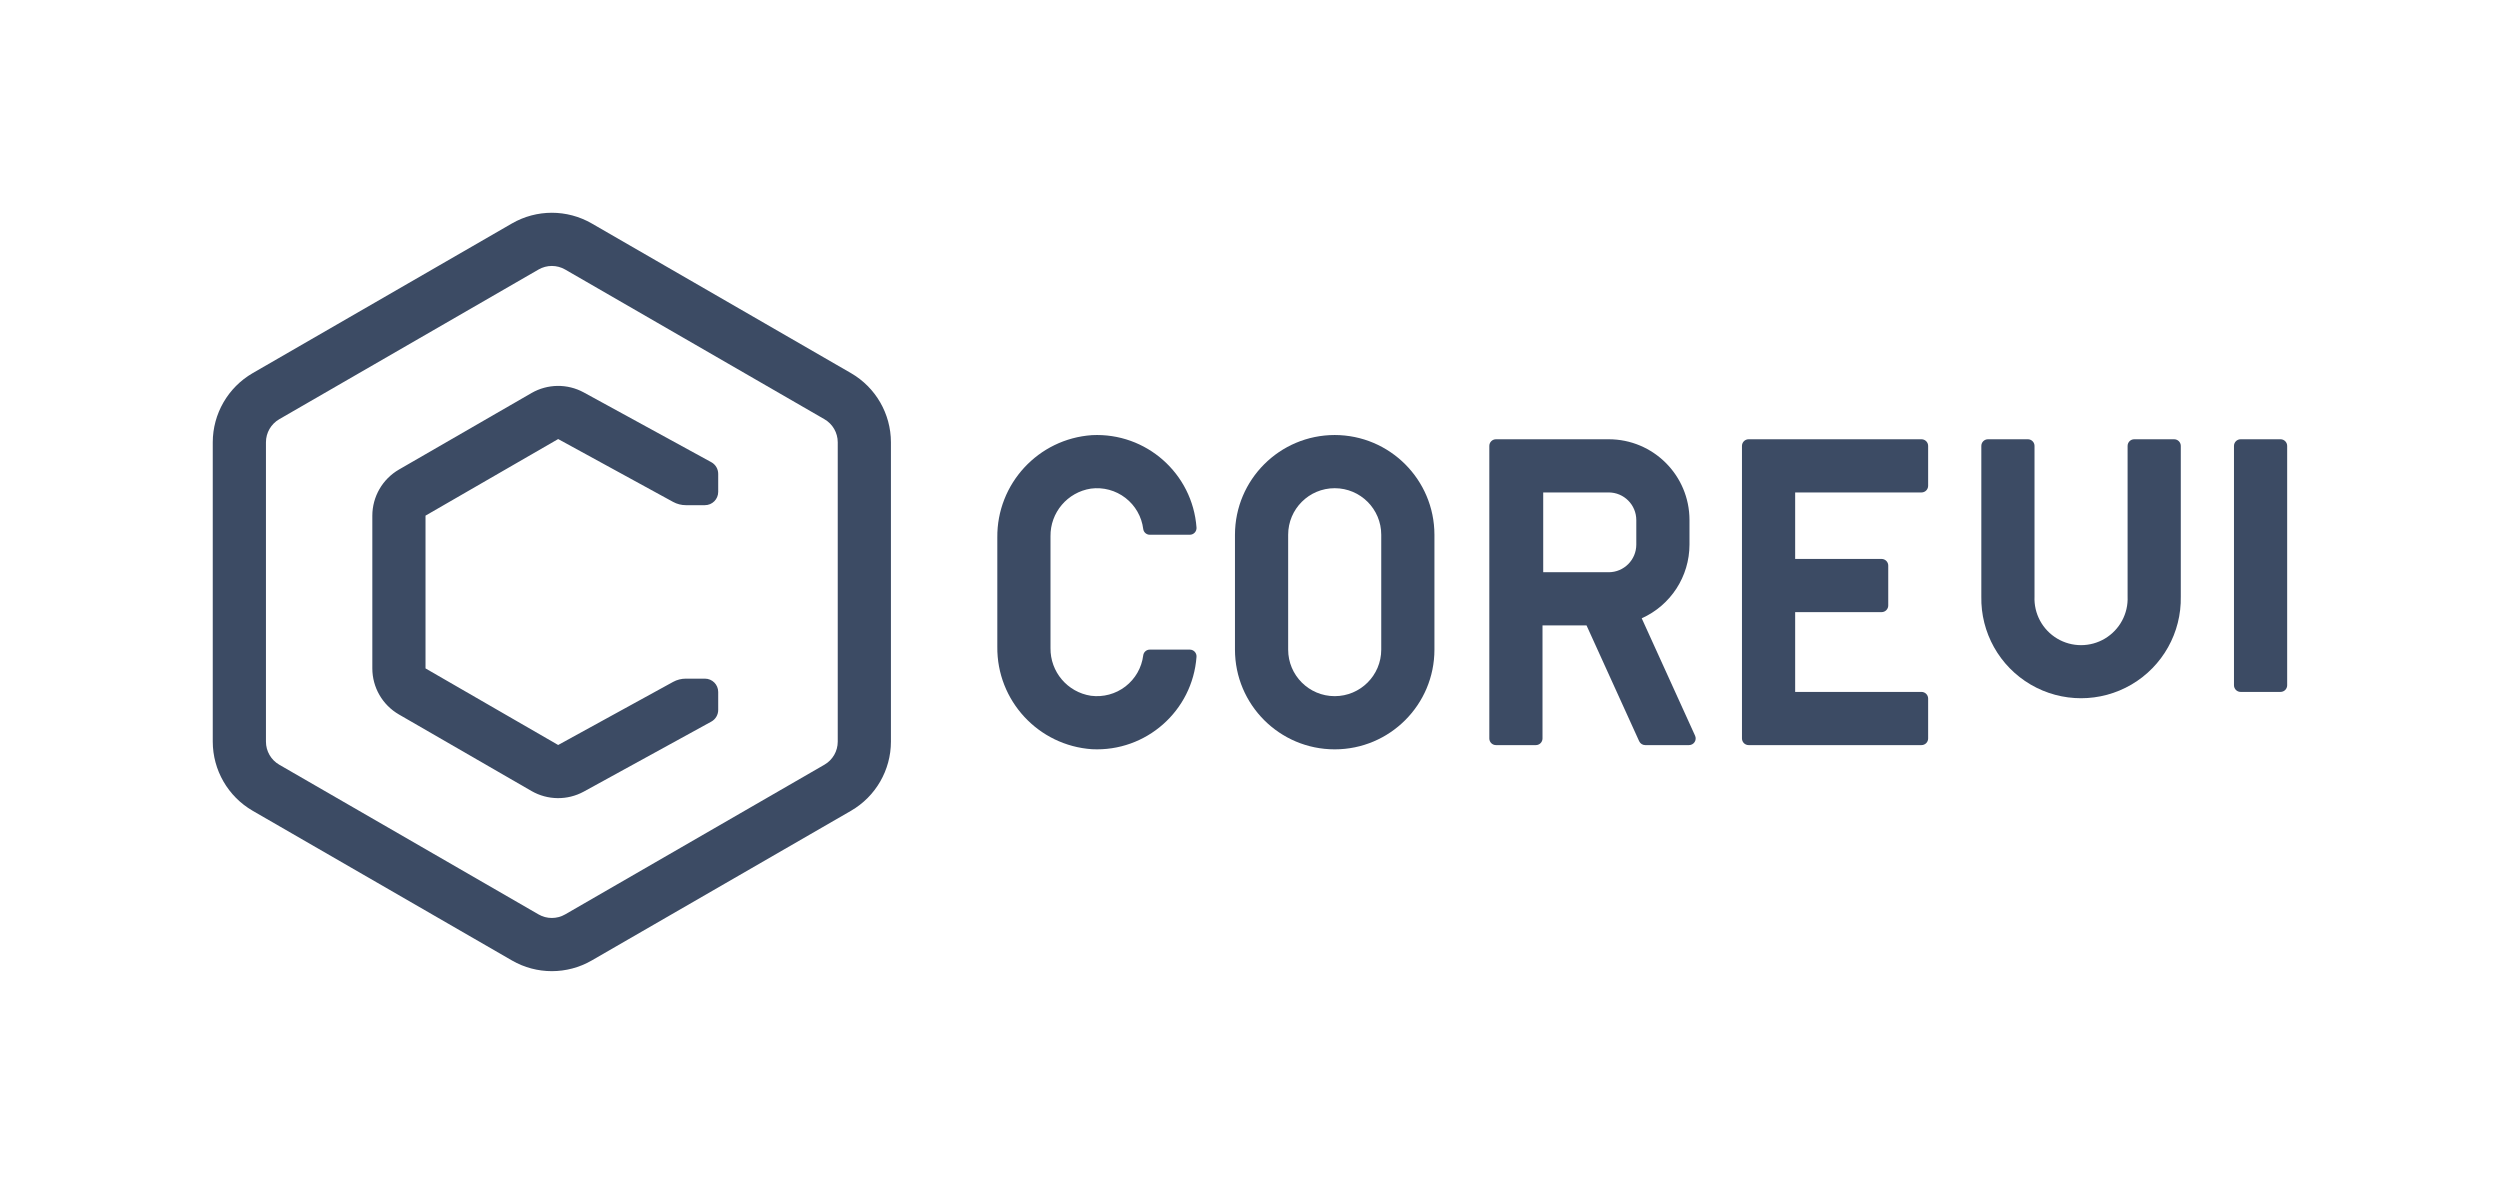
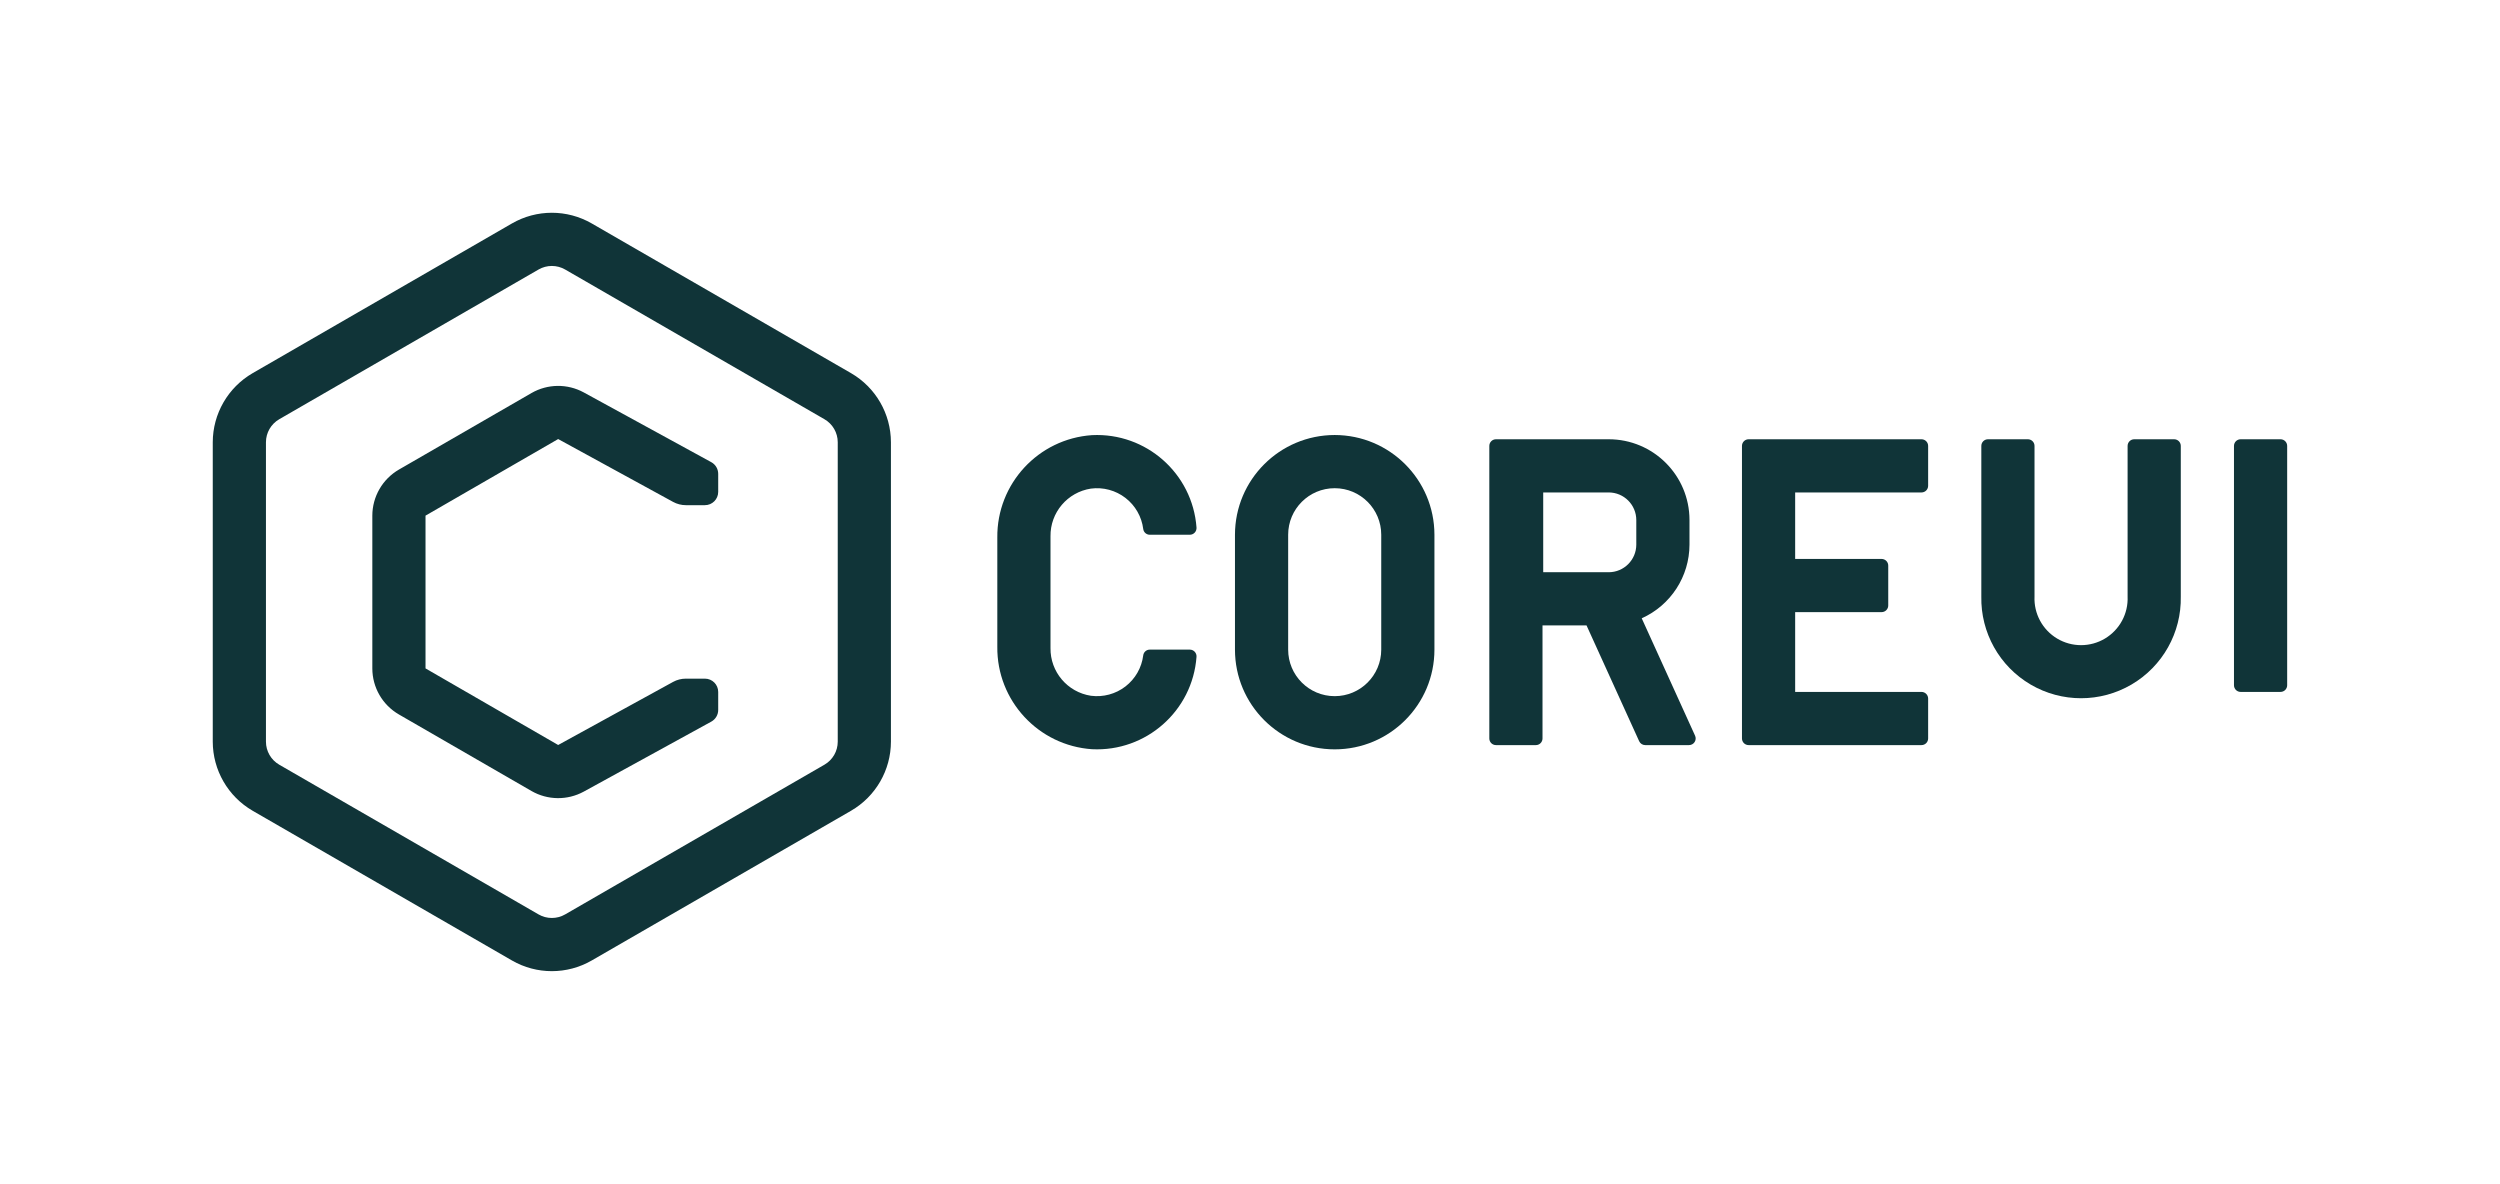
<svg xmlns="http://www.w3.org/2000/svg" id="Warstwa_1" data-name="Warstwa 1" viewBox="0 0 376.011 178">
  <defs>
    <style>
      .cls-1 {
-         fill: #3c4b64;
+         fill: #103438;
      }
    </style>
  </defs>
  <g>
    <g>
      <path class="cls-1" d="M128,56.124,89,33.608a12,12,0,0,0-12,0L38,56.124a12.034,12.034,0,0,0-6,10.392V111.55a12.033,12.033,0,0,0,6,10.392L77,144.459a12,12,0,0,0,12,0l39-22.517a12.033,12.033,0,0,0,6-10.392V66.517A12.034,12.034,0,0,0,128,56.124ZM126,111.55a4,4,0,0,1-2,3.464L85,137.531a4,4,0,0,1-4,0L42,115.014a4,4,0,0,1-2-3.464V66.517a4,4,0,0,1,2-3.464L81,40.536a4,4,0,0,1,4,0l39,22.517a4,4,0,0,1,2,3.464Z" />
      <path class="cls-1" d="M106.022,102.071h-2.866a3.999,3.999,0,0,0-1.925.493L83.95,112.05,64,100.531V77.554L83.95,66.035l17.289,9.455a4,4,0,0,0,1.919.49h2.863a2,2,0,0,0,2-2V71.269a2,2,0,0,0-1.04-1.755L87.793,59.019a8.039,8.039,0,0,0-7.843.09L60,70.626A8.024,8.024,0,0,0,56,77.555v22.976a8,8,0,0,0,4,6.928l19.95,11.519a8.043,8.043,0,0,0,7.843.088l19.19-10.531a2,2,0,0,0,1.038-1.753v-2.71A2,2,0,0,0,106.022,102.071Z" />
    </g>
    <g>
      <path class="cls-1" d="M200.745,65.428a15.017,15.017,0,0,0-15,14.999V97.705a15,15,0,1,0,30,0V80.428A15.017,15.017,0,0,0,200.745,65.428Zm7,32.277a7,7,0,1,1-14,0V80.428a7,7,0,0,1,14,0Z" />
      <path class="cls-1" d="M164.079,73.488a7.01,7.01,0,0,1,7.868,6.075.989.989,0,0,0,.984.865h6.03a1.011,1.011,0,0,0,.999-1.097,15.018,15.018,0,0,0-15.716-13.884A15.288,15.288,0,0,0,150,80.864V97.27a15.288,15.288,0,0,0,14.244,15.416A15.018,15.018,0,0,0,179.96,98.802a1.011,1.011,0,0,0-.999-1.097h-6.03a.989.989,0,0,0-.984.865,7.01,7.01,0,0,1-7.868,6.076A7.164,7.164,0,0,1,158,97.461V80.672A7.164,7.164,0,0,1,164.079,73.488Z" />
      <path class="cls-1" d="M246.922,92.994a12.158,12.158,0,0,0,7.184-11.077V78.216A12.149,12.149,0,0,0,241.957,66.067H225a1,1,0,0,0-1,1v44a1,1,0,0,0,1,1h6a1,1,0,0,0,1-1v-17h6.622l7.915,17.414a1,1,0,0,0,.91.586h6.591a1,1,0,0,0,.91-1.414Zm-.816-11.077a4.154,4.154,0,0,1-4.149,4.149h-9.851v-12h9.851a4.154,4.154,0,0,1,4.149,4.149Z" />
      <path class="cls-1" d="M289,66.067H263a1,1,0,0,0-1,1v44a1,1,0,0,0,1,1h26a1,1,0,0,0,1-1v-6a1,1,0,0,0-1-1H270v-12h13a1,1,0,0,0,1-1v-6a1,1,0,0,0-1-1H270v-10h19a1,1,0,0,0,1-1v-6A1,1,0,0,0,289,66.067Z" />
      <path class="cls-1" d="M327,66.067h-6a1,1,0,0,0-1,1V89.714a7.007,7.007,0,1,1-14,0V67.067a1,1,0,0,0-1-1h-6a1,1,0,0,0-1,1V89.714a15.003,15.003,0,1,0,30,0V67.067A1,1,0,0,0,327,66.067Z" />
      <rect class="cls-1" x="336" y="66.067" width="8" height="38" rx="1" />
    </g>
  </g>
</svg>
